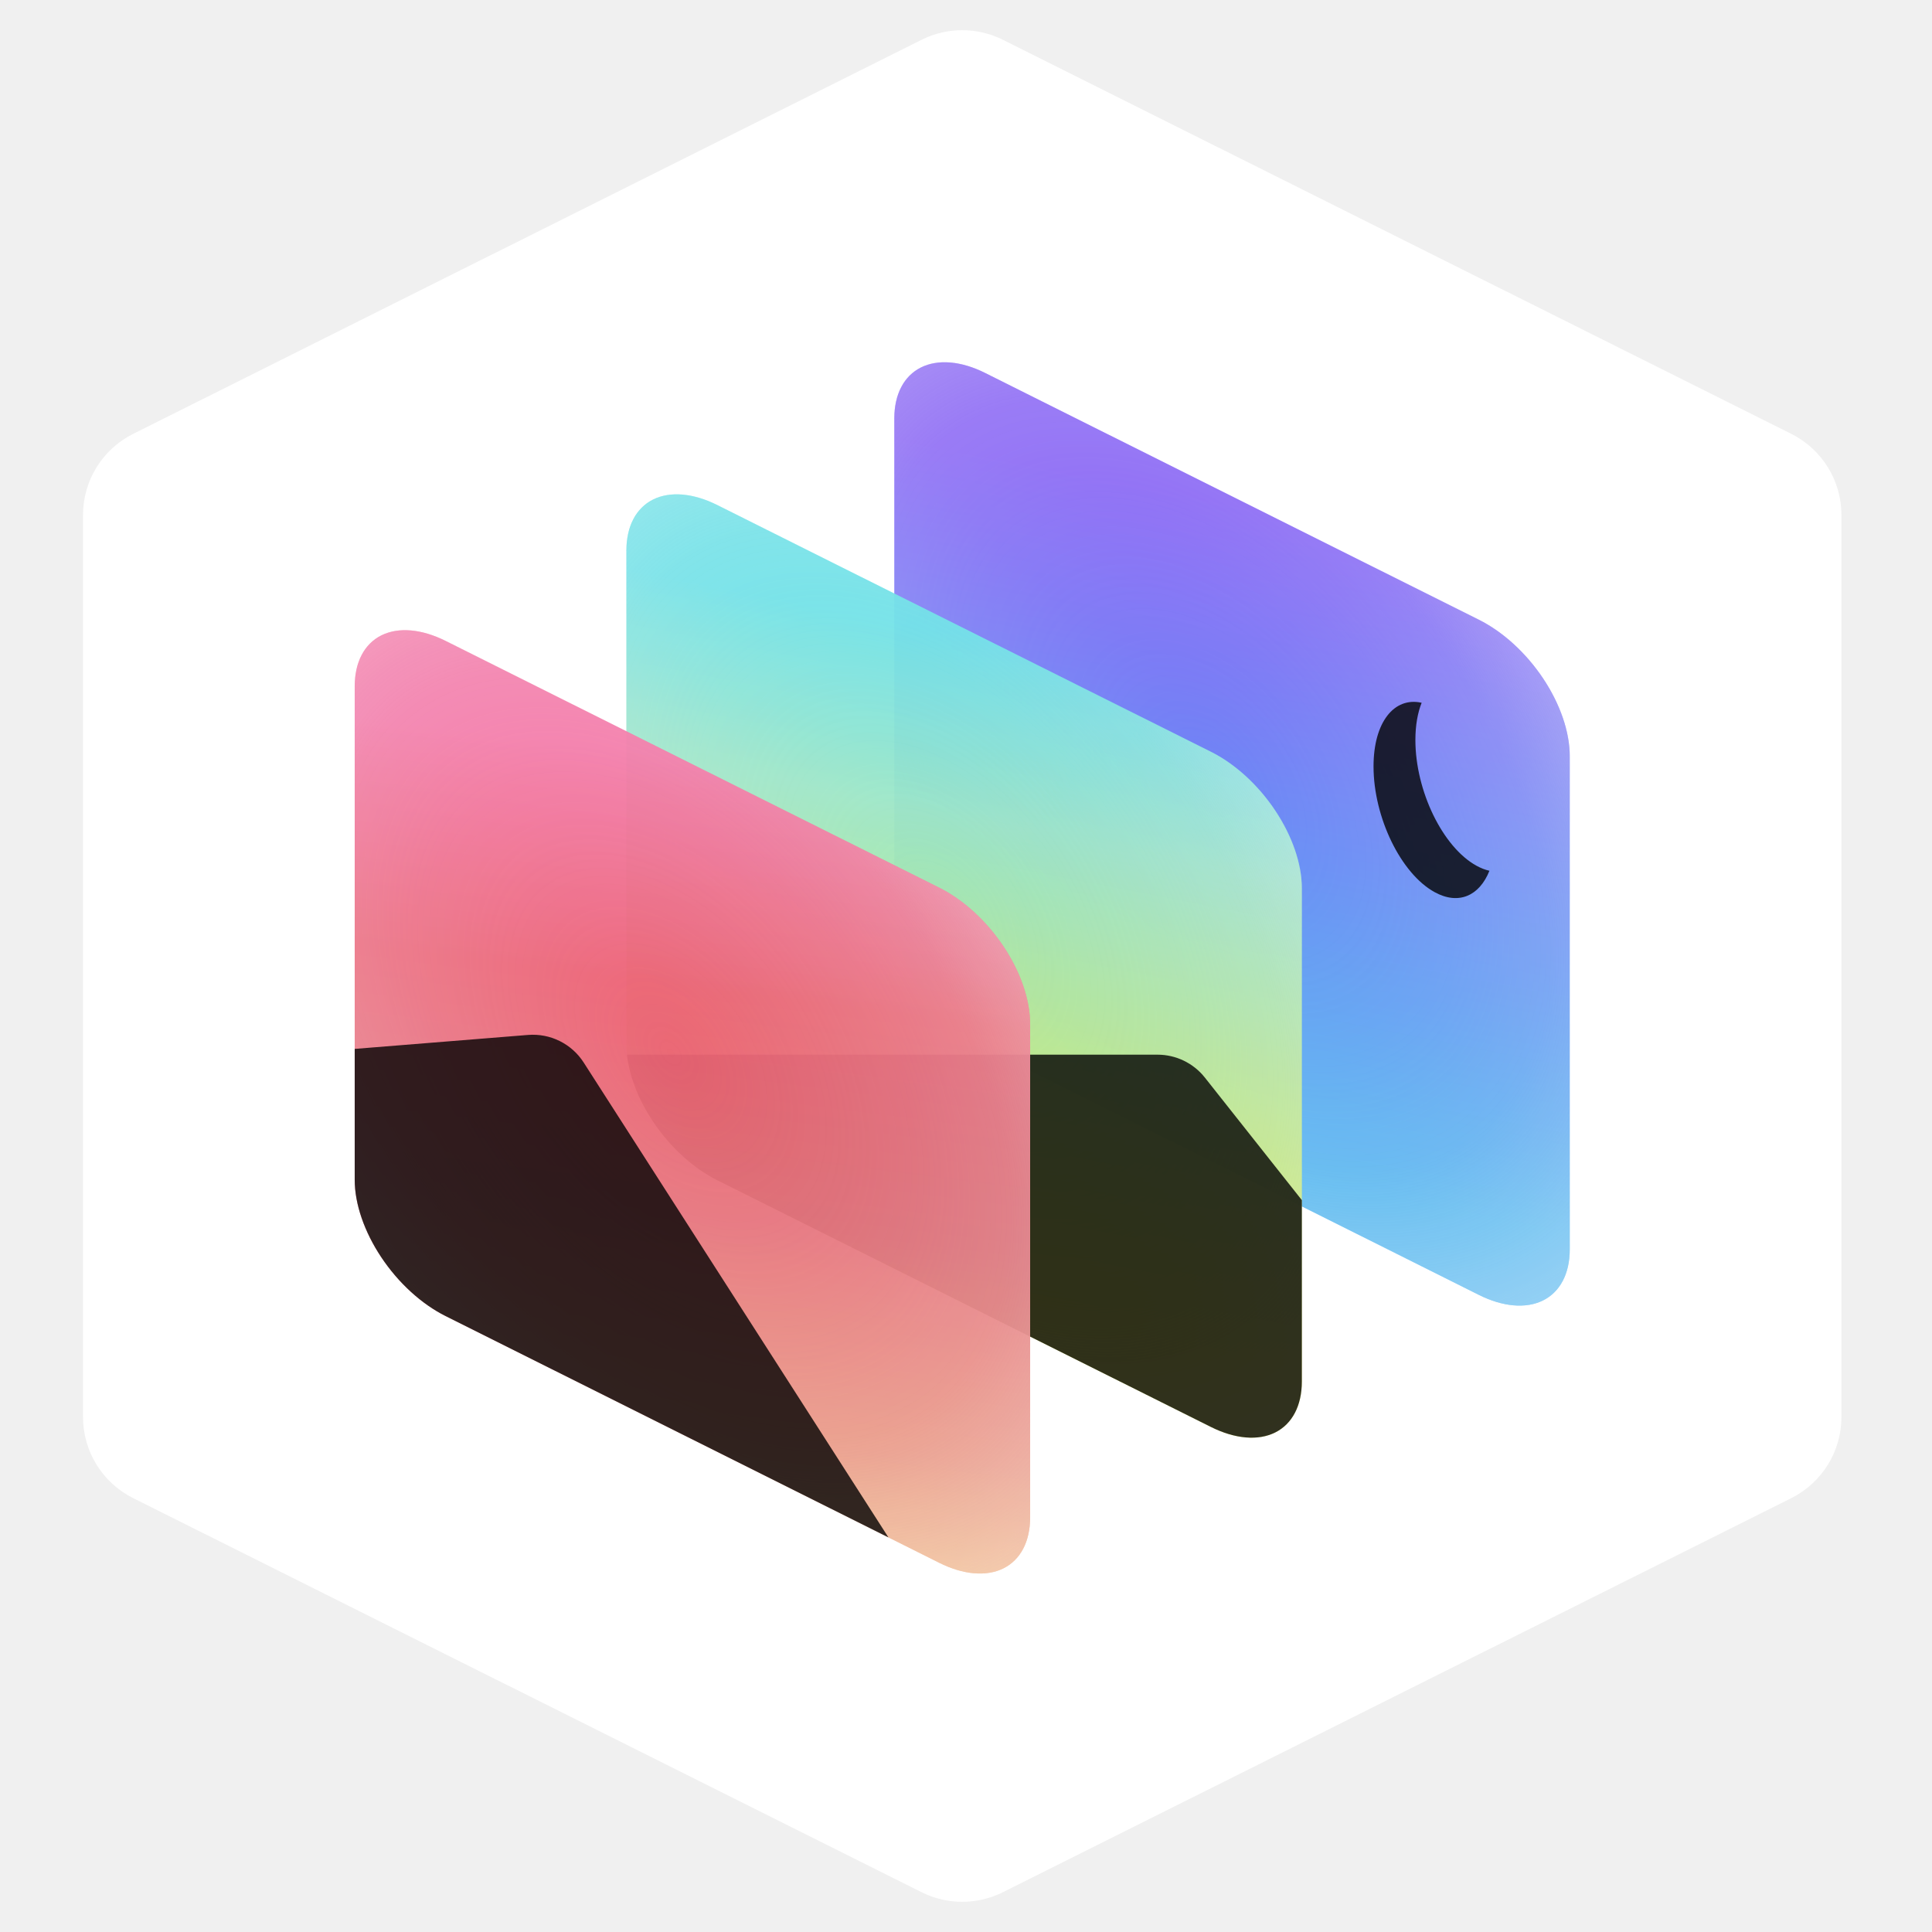
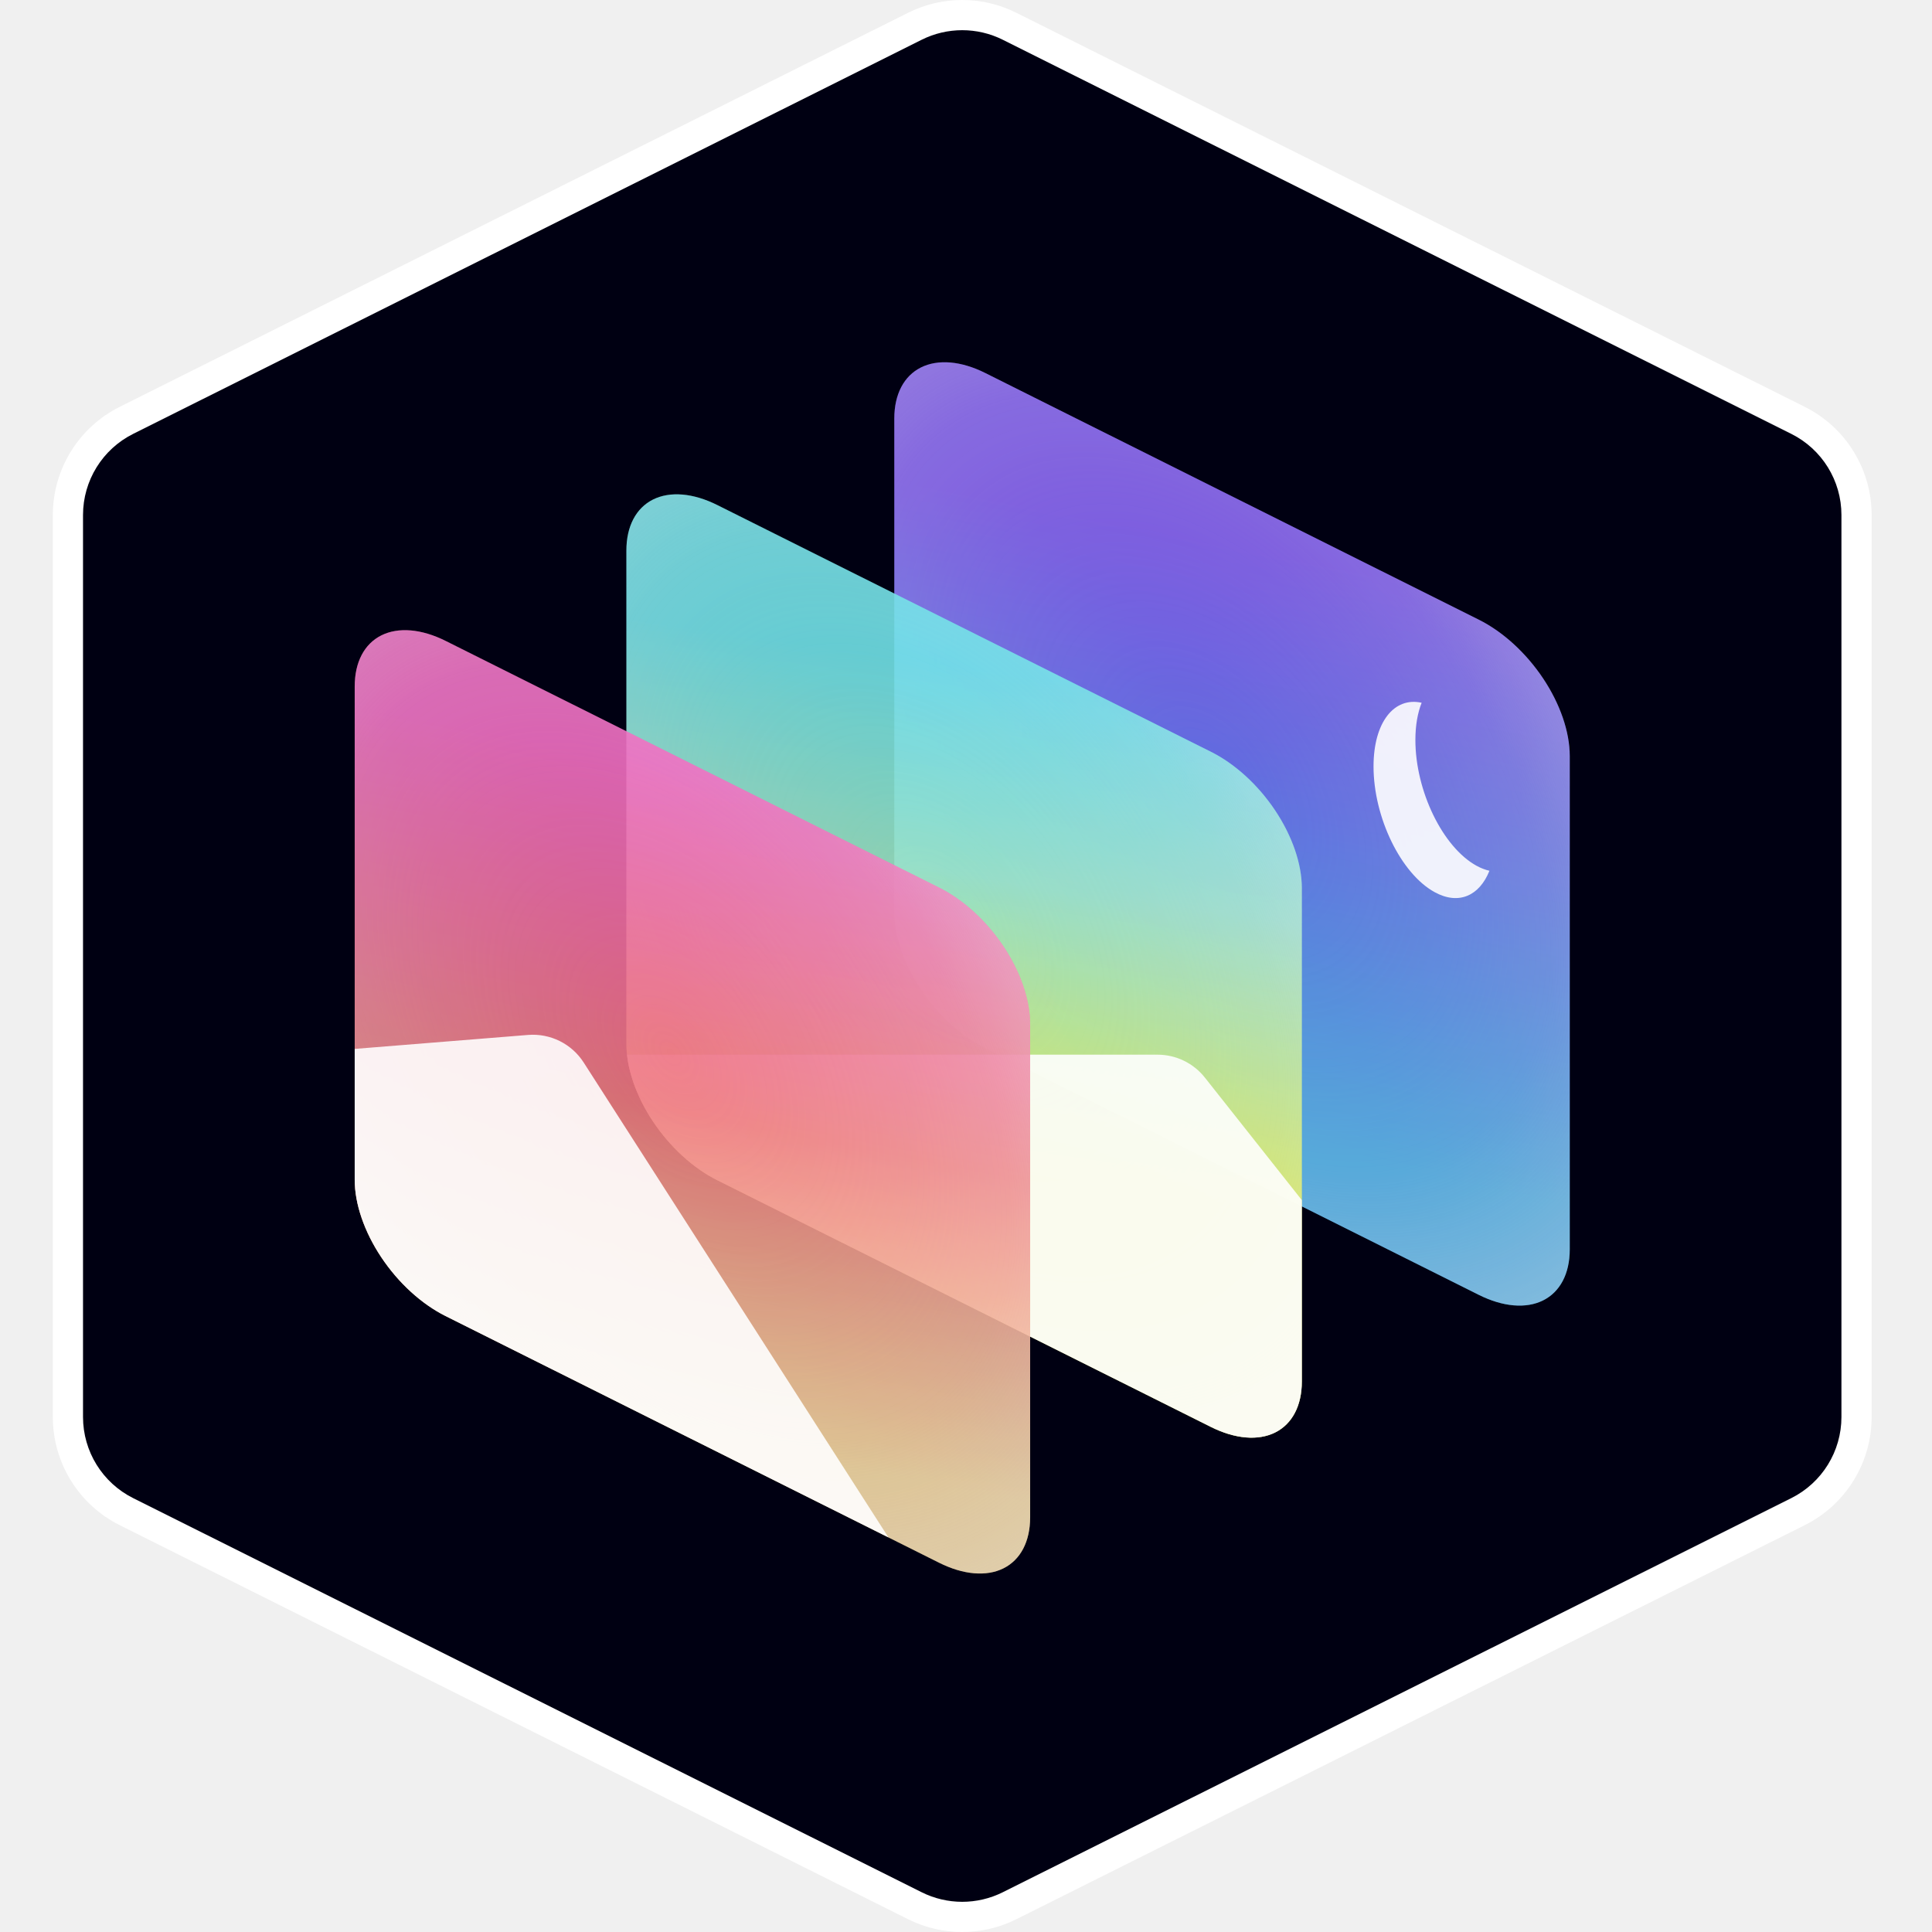
<svg xmlns="http://www.w3.org/2000/svg" xmlns:xlink="http://www.w3.org/1999/xlink" width="512px" height="512px" viewBox="0 0 512 512" version="1.1">
  <defs>
-     <linearGradient x1="56.044%" y1="15.538%" x2="46.23%" y2="85.313%" id="linearGradient-1">
+     <linearGradient x1="56.393%" y1="20.121%" x2="47.543%" y2="82.198%" id="linearGradient-1">
      <stop stop-color="#7E56F7" offset="0%" />
-       <stop stop-color="#677CF6" offset="38.85%" />
+       <stop stop-color="#677CF6" offset="44.525%" />
      <stop stop-color="#3DB0F0" offset="100%" />
    </linearGradient>
    <radialGradient cx="46.76%" cy="44.849%" fx="46.76%" fy="44.849%" r="68.313%" gradientTransform="translate(0.467598,0.448487),scale(1,0.716),rotate(-37.12674),scale(1,1.616335),translate(-0.467598,-0.448487)" id="radialGradient-2">
      <stop stop-color="#D2D3E0" stop-opacity="0" offset="0%" />
      <stop stop-color="#E2E3EC" stop-opacity="0.245" offset="42.689%" />
      <stop stop-color="#E7E7EF" stop-opacity="0.362" offset="58.698%" />
      <stop stop-color="#FFFFFF" offset="100%" />
    </radialGradient>
    <path d="M143,14.885 C143,8.498 145.539,3.64 150.057,1.382 C154.576,-0.877 160.705,-0.351 167.095,2.844 C201.327,19.953 263.673,51.115 297.905,68.224 C304.297,71.418 310.425,77.018 314.943,83.794 C319.462,90.57 322,97.966 322,104.353 L322,235.114 C322,241.502 319.462,246.36 314.943,248.618 C310.425,250.877 304.297,250.351 297.905,247.157 C263.673,230.047 201.327,198.886 167.095,181.777 C160.705,178.582 154.576,172.982 150.057,166.206 C145.539,159.431 143,152.035 143,145.647 L143,14.885 Z" id="path-3" />
-     <linearGradient x1="56.044%" y1="15.538%" x2="46.23%" y2="85.313%" id="linearGradient-4">
+     <linearGradient x1="53.323%" y1="18.481%" x2="47.819%" y2="71.085%" id="linearGradient-4">
      <stop stop-color="#5EE2E7" offset="0%" />
-       <stop stop-color="#99E7C4" offset="27.398%" />
+       <stop stop-color="#99E7C4" offset="41.534%" />
      <stop stop-color="#E6ED43" offset="100%" />
    </linearGradient>
    <path d="M72,49.885 C72,43.498 74.539,38.64 79.057,36.382 C83.576,34.123 89.705,34.649 96.095,37.844 C130.327,54.953 192.673,86.115 226.905,103.224 C233.297,106.418 239.425,112.018 243.943,118.794 C248.462,125.57 251,132.966 251,139.353 L251,270.114 C251,276.502 248.462,281.36 243.943,283.618 C239.425,285.877 233.297,285.351 226.905,282.157 C192.673,265.047 130.327,233.886 96.095,216.777 C89.705,213.582 83.576,207.982 79.057,201.206 C74.539,194.431 72,187.035 72,180.647 L72,49.885 Z" id="path-5" />
-     <linearGradient x1="53.801%" y1="13.743%" x2="44.821%" y2="111.546%" id="linearGradient-6">
-       <stop stop-color="#F66B9F" offset="0%" />
-       <stop stop-color="#ED5F72" offset="24.829%" />
-       <stop stop-color="#E86B74" offset="48.969%" />
-       <stop stop-color="#EB8970" offset="72.293%" />
-       <stop stop-color="#F7C662" offset="100%" />
+     <linearGradient x1="56.044%" y1="15.538%" x2="46.23%" y2="85.313%" id="linearGradient-6">
+       <stop stop-color="#F458BA" offset="0%" />
+       <stop stop-color="#EE767A" offset="51.518%" />
+       <stop stop-color="#FAD58A" offset="100%" />
    </linearGradient>
    <path d="M0,85.885 C0,79.498 2.539,74.64 7.057,72.382 C11.576,70.123 17.705,70.649 24.095,73.844 C58.327,90.953 120.673,122.115 154.905,139.224 C161.297,142.418 167.425,148.018 171.943,154.794 C176.462,161.57 179,168.966 179,175.353 L179,306.114 C179,312.502 176.462,317.36 171.943,319.618 C167.425,321.877 161.297,321.351 154.905,318.157 C120.673,301.047 58.327,269.886 24.095,252.777 C17.705,249.582 11.576,243.982 7.057,237.206 C2.539,230.431 0,223.035 0,216.647 L0,85.885 Z" id="path-7" />
  </defs>
  <g id="Page-1" stroke="none" stroke-width="1" fill="none" fill-rule="evenodd">
    <g id="logo_hex_invert">
-       <g id="logo" transform="translate(22, 8)">
-         <path d="M243.753,2.539 C236.984,-0.846 229.017,-0.846 222.246,2.539 C184.084,21.613 55.208,86.029 13.292,106.979 C5.146,111.051 0,119.374 0,128.479 C0,175.469 0,320.531 0,367.521 C0,376.626 5.146,384.949 13.292,389.021 C55.208,409.972 184.084,474.388 222.246,493.462 C229.017,496.846 236.984,496.846 243.753,493.462 C281.915,474.388 410.794,409.972 452.708,389.021 C460.854,384.949 466,376.626 466,367.521 C466,320.531 466,175.469 466,128.479 C466,119.374 460.854,111.051 452.708,106.979 C410.794,86.029 281.915,21.613 243.753,2.539 Z" id="hexagon" fill="#FFFFFF" />
-         <g id="_logo_src" transform="translate(72, 88)">
+       <g id="logo" transform="translate(14, 0)">
+         <path d="M226.668,3.384 L17.716,107.823 C12.287,110.537 7.858,114.667 4.787,119.635 C1.715,124.604 0,130.411 0,136.479 L0,375.521 C0,381.589 1.715,387.396 4.787,392.365 C7.858,397.334 12.287,401.464 17.716,404.177 L226.669,508.618 C235.693,513.128 246.31,513.127 255.33,508.618 L464.285,404.177 C469.713,401.464 474.142,397.334 477.214,392.365 C480.285,387.396 482,381.589 482,375.521 L482,136.479 C482,130.411 480.285,124.604 477.214,119.635 C474.142,114.667 469.714,110.537 464.286,107.823 L255.33,3.383 C246.311,-1.128 235.692,-1.128 226.668,3.384 Z" id="hexagon_outline" fill="#FFFFFF" />
+         <path d="M251.753,10.539 C244.984,7.154 237.017,7.154 230.246,10.539 C192.084,29.613 63.208,94.029 21.292,114.979 C13.146,119.051 8,127.374 8,136.479 C8,183.469 8,328.531 8,375.521 C8,384.626 13.146,392.949 21.292,397.021 C63.208,417.972 192.084,482.388 230.246,501.462 C237.017,504.846 244.984,504.846 251.753,501.462 C289.915,482.388 418.794,417.972 460.708,397.021 C468.854,392.949 474,384.626 474,375.521 C474,328.531 474,183.469 474,136.479 C474,127.374 468.854,119.051 460.708,114.979 C418.794,94.029 289.915,29.613 251.753,10.539 Z" id="hexagon" fill="#000012" />
+         <g id="_logo_src" transform="translate(80, 96)">
          <g id="root">
-             <g id="frame_back" opacity="0.95">
+             <g id="frame_back" opacity="0.9">
              <use fill="url(#linearGradient-1)" xlink:href="#path-3" />
              <use fill-opacity="0.6" fill="url(#radialGradient-2)" xlink:href="#path-3" />
            </g>
-             <g id="pic/moon" transform="translate(270, 90)" fill="#000000" opacity="0.796">
+             <g id="pic/moon" transform="translate(270, 90)" fill="#FFFFFF" opacity="0.897">
              <path d="M1.75859327e-13,17.11 C1.75859327e-13,5.399 5.462,-1.387 12.751,0.239 C11.69,2.908 11.093,6.24 11.093,10.11 C11.093,23.6 18.34,38.516 27.28,43.426 C28.459,44.073 29.608,44.514 30.715,44.761 C28.076,51.394 22.562,53.927 16.187,50.426 C7.247,45.516 1.75859327e-13,30.6 1.75859327e-13,17.11 Z" id="moon" />
            </g>
-             <g id="frame_mid" opacity="0.95">
+             <g id="frame_mid" opacity="0.9">
              <use fill="url(#linearGradient-4)" xlink:href="#path-5" />
              <use fill-opacity="0.6" fill="url(#radialGradient-2)" xlink:href="#path-5" />
            </g>
-             <path d="M212.757,183.5 C217.648,183.5 222.27,185.737 225.304,189.572 L251,222.044 L251,270.114 C251,276.502 248.462,281.36 243.943,283.618 C239.425,285.877 233.297,285.351 226.905,282.157 C192.673,265.047 130.327,233.886 96.095,216.777 C89.705,213.582 83.576,207.982 79.057,201.206 C75.197,195.418 72.782,189.178 72.16,183.5 L212.757,183.5 Z" id="picture_mid" fill="#000000" opacity="0.796" />
-             <g id="frame_front" opacity="0.95">
+             <path d="M212.757,183.5 C217.648,183.5 222.27,185.737 225.304,189.572 L251,222.044 L251,270.114 C251,276.502 248.462,281.36 243.943,283.618 C239.425,285.877 233.297,285.351 226.905,282.157 C192.673,265.047 130.327,233.886 96.095,216.777 C89.705,213.582 83.576,207.982 79.057,201.206 C75.197,195.418 72.782,189.178 72.16,183.5 L212.757,183.5 Z" id="picture_mid" fill="#FFFFFF" opacity="0.897" />
+             <g id="frame_front" opacity="0.9">
              <use fill="url(#linearGradient-6)" xlink:href="#path-7" />
              <use fill-opacity="0.6" fill="url(#radialGradient-2)" xlink:href="#path-7" />
            </g>
-             <path d="M60.683,185.578 L141.442,311.428 C106.093,293.76 54.213,267.83 24.095,252.777 C17.705,249.582 11.576,243.982 7.057,237.206 C2.539,230.431 0,223.035 0,216.647 L0,181.97 L45.933,178.27 C51.822,177.796 57.493,180.606 60.683,185.578 Z" id="picture_front" fill="#000000" opacity="0.796" />
+             <path d="M60.683,185.578 L141.442,311.428 C106.093,293.76 54.213,267.83 24.095,252.777 C17.705,249.582 11.576,243.982 7.057,237.206 C2.539,230.431 0,223.035 0,216.647 L0,181.97 L45.933,178.27 C51.822,177.796 57.493,180.606 60.683,185.578 Z" id="picture_front" fill="#FFFFFF" opacity="0.897" />
          </g>
        </g>
      </g>
    </g>
  </g>
</svg>
